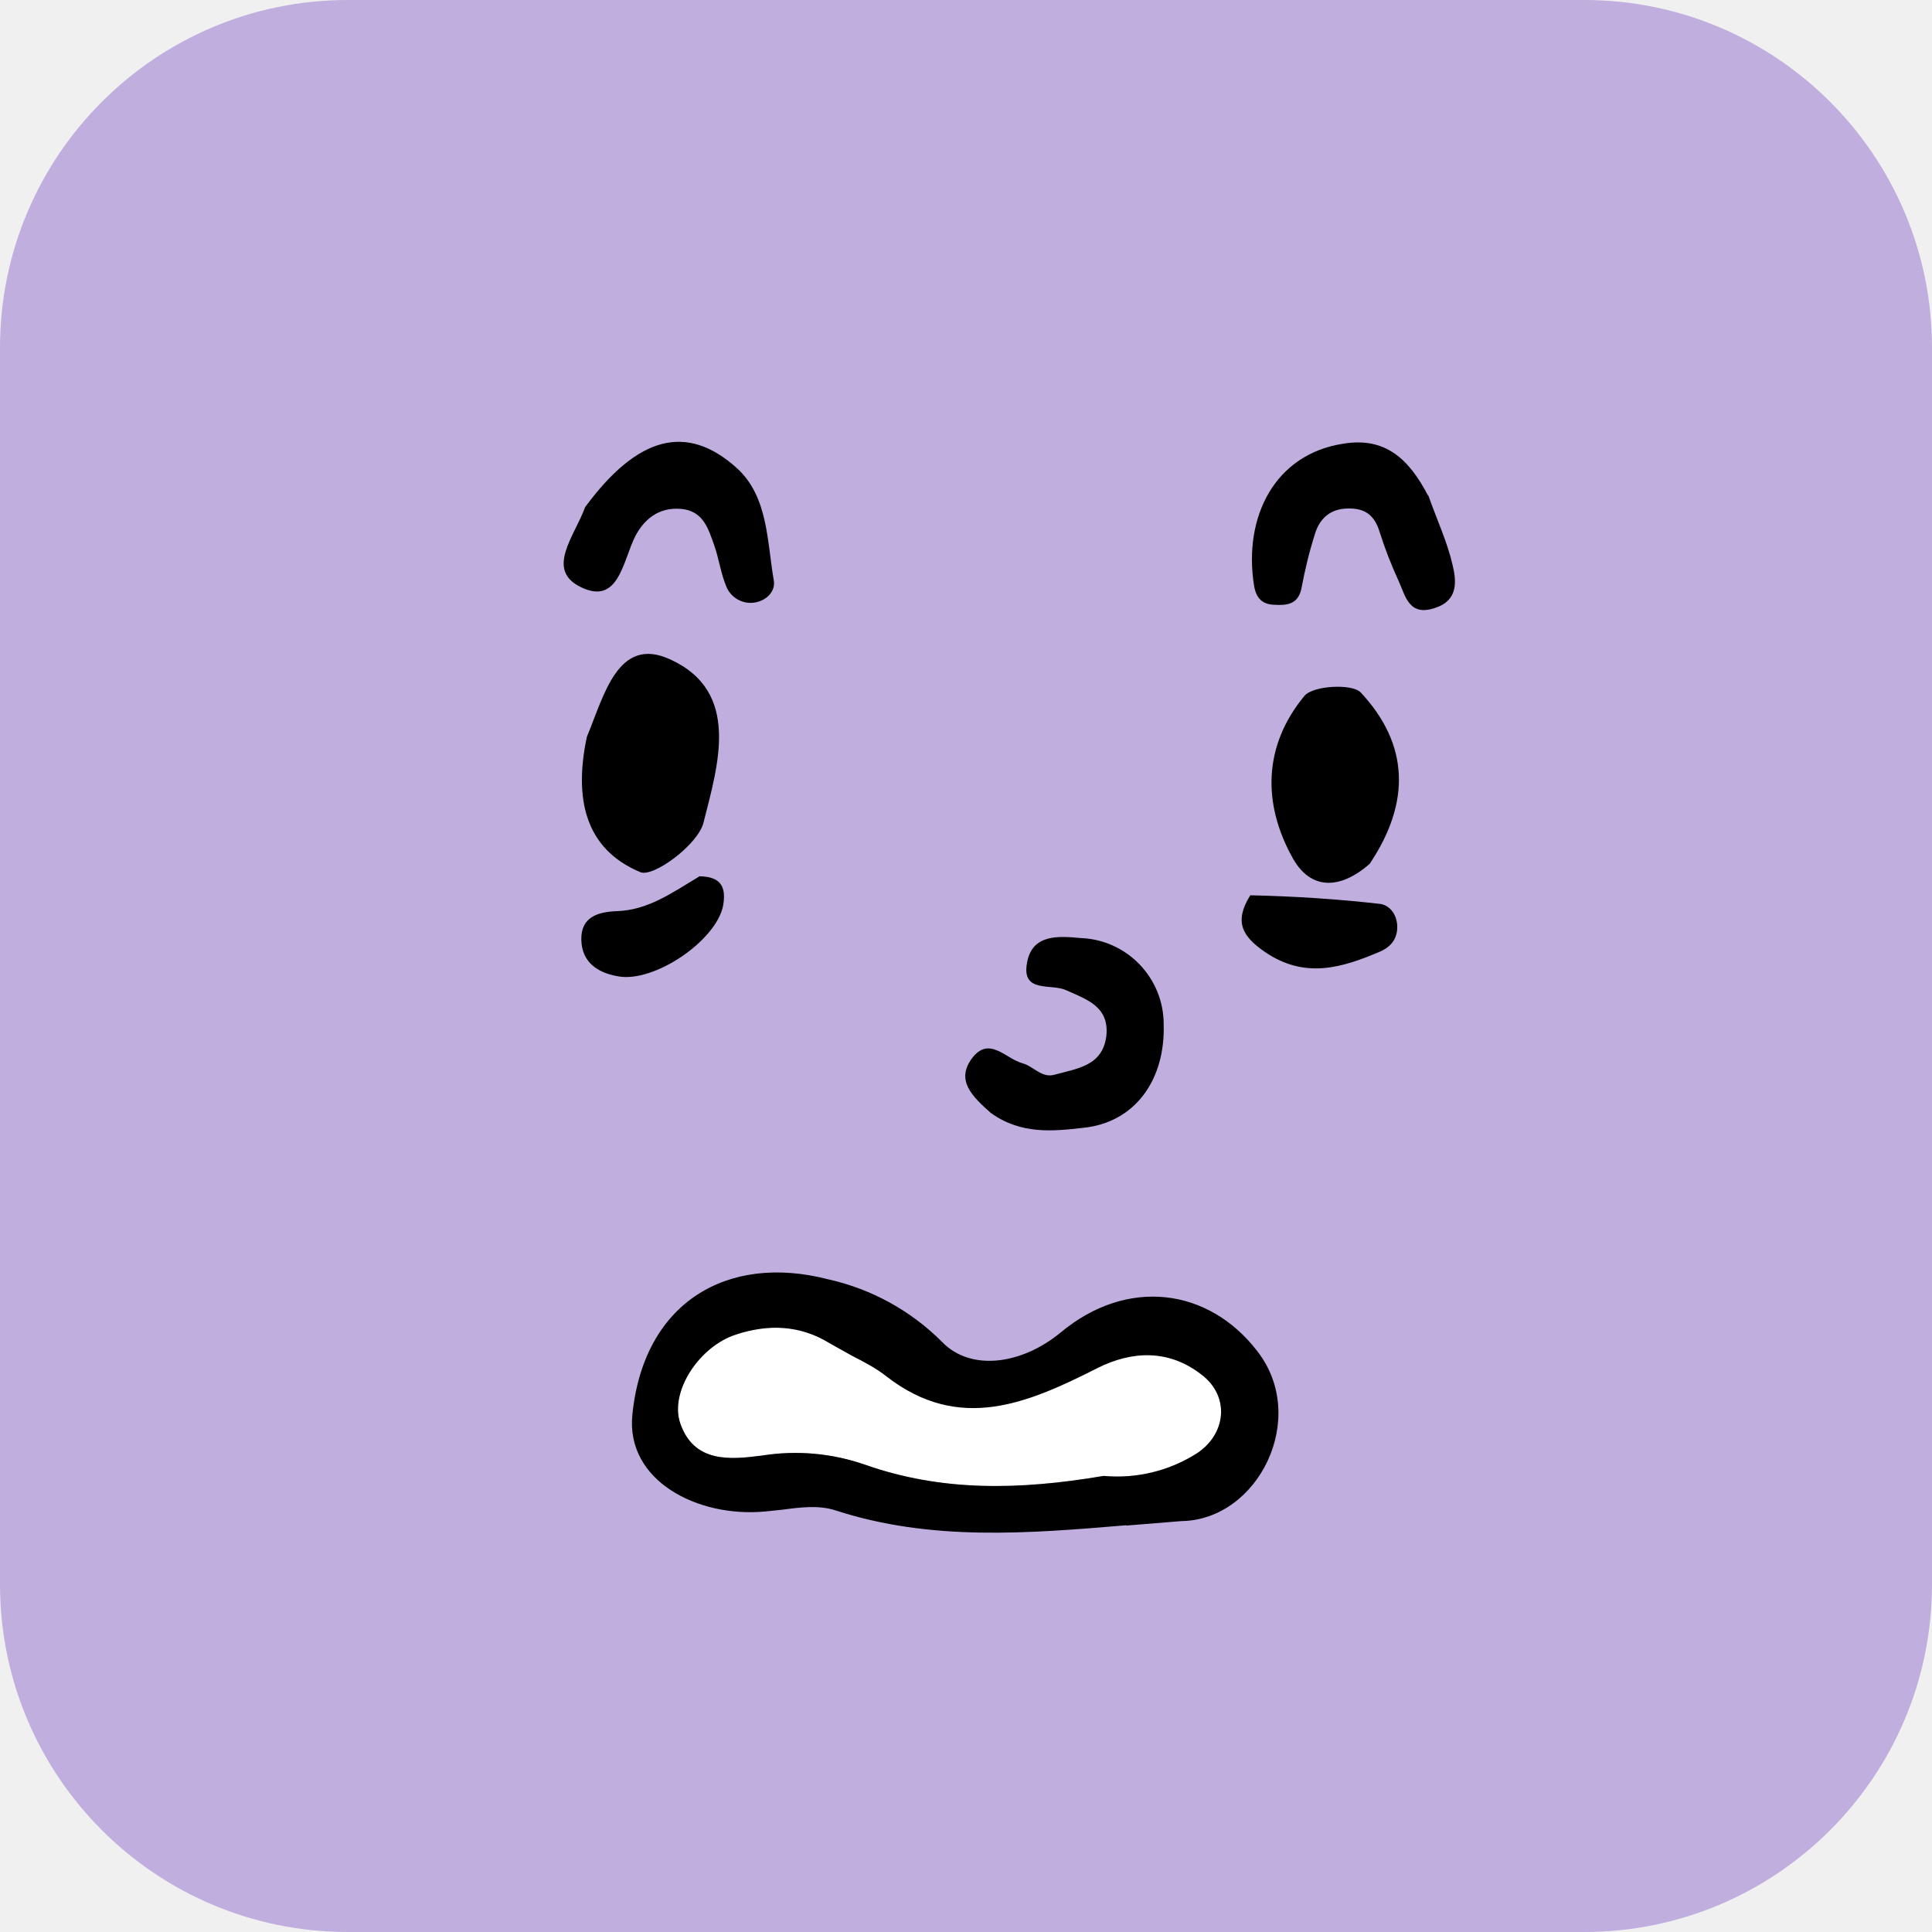
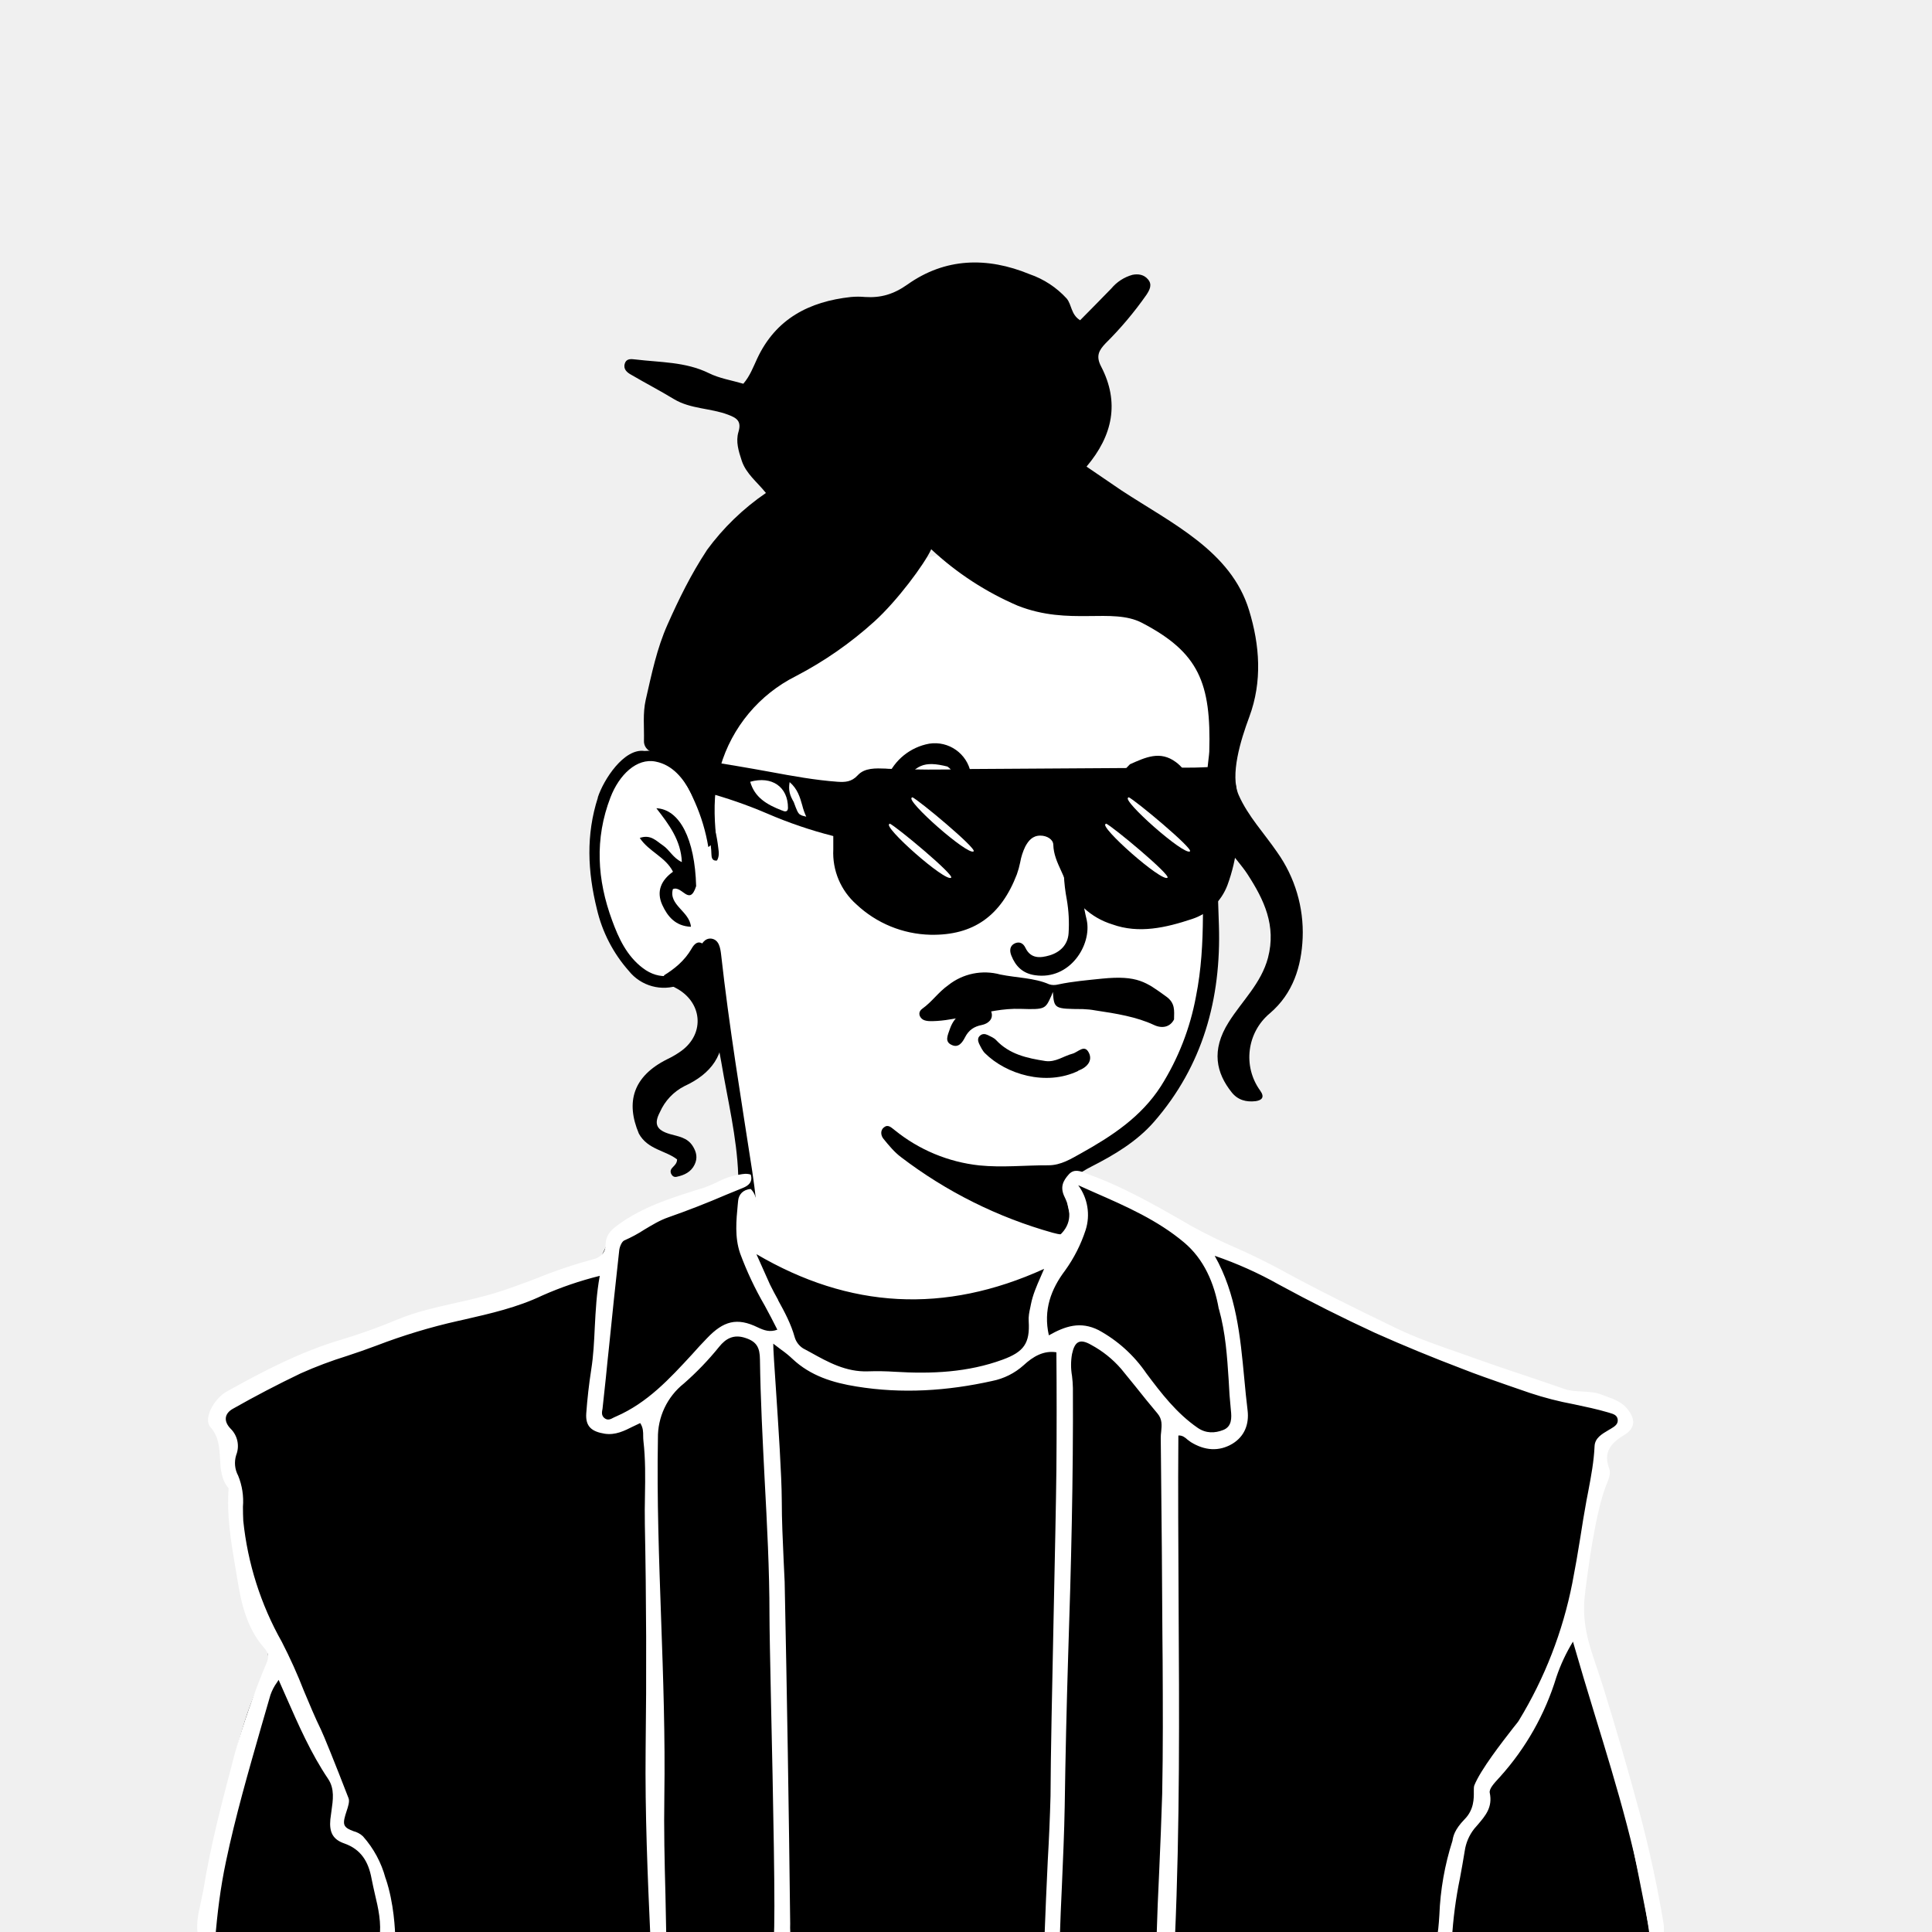
- <svg xmlns="http://www.w3.org/2000/svg" viewBox="0 0 560 560" fill="none" shape-rendering="auto">
-   <mask id="viewboxMask">
-     <rect width="560" height="560" rx="100.8" ry="100.8" x="0" y="0" fill="#fff" />
-   </mask>
-   <g mask="url(#viewboxMask)">
-     <rect fill="#c0aede" width="560" height="560" x="0" y="0" />
-     <g transform="translate(136 328)">
-       <path d="M184 99.8a43 43 0 0 0 26.7-6.4c8.8-5.7 9.9-16.8 1.5-23.1-9.4-7.3-20-7-30-1.9-20.1 10.2-40 18.9-61.2 2.4-5-3.8-11.1-6.1-16.5-9.5a31.1 31.1 0 0 0-27-2.5C66.6 62.2 58 75.4 61.1 84.6c4 11.5 14.5 10.5 23.6 9.3 10.1-1.6 20.4-.7 30 2.7 22 7.7 44.3 7.4 69.1 3.2Z" fill="#fff" />
-       <path fill-rule="evenodd" clip-rule="evenodd" d="m190.4 114.2 16-1.3c22.4-.3 37.1-30 22-49.3-14.2-18.4-37.7-21.3-56.8-5.5-11.4 9.5-26.3 11.5-34.6 2.8a67.3 67.3 0 0 0-33-18.1C74.9 35.3 50.6 49.4 47.3 82c-2 19.1 18.8 30 38.6 28.1l4.8-.5c5.3-.7 10.6-1.4 15.5.2 27.7 9 55.7 6.7 84.3 4.3Zm20.3-20.8a43 43 0 0 1-26.8 6.4c-24.8 4.2-47 4.5-69-3.2-9.7-3.4-20-4.3-30-2.7-9.2 1.2-19.7 2.2-23.7-9.3-3.2-9.2 5.5-22.4 16.2-25.8 9.3-3 18.4-2.8 27 2.5L111 65c3.5 1.8 7 3.6 10 6 21.2 16.4 41 7.7 61.2-2.5 10-5 20.6-5.4 30 1.9 8.4 6.3 7.3 17.4-1.5 23Z" fill="#000" />
+ <svg xmlns="http://www.w3.org/2000/svg" viewBox="0 0 1744 1744" fill="none" shape-rendering="auto" aria-hidden="true">
+   <defs>
+     <g id="head-variant01-c795aeed">
+       <path d="M553 723.7c-99 297-363.7 388.6-503.6 19.8-19.3-50.7 31-69.5 66.2-91.9 24.1-15.3 36.8-28.5 35.3-42.2C144 545 114 365.6 114 365.6l-3-5.8s.7-1.6-2.2 1.2c-3 3-9.9 34.2-37 34.2-24.5 0-49.2-10.9-61-86.3C6.3 281.6 8.7 210 39 197c12.5-5.3 24-7.2 35.2-.8s-13-22 112-126C267.5 2.4 395.8-7.5 447.6 4S551 40.8 574 94.5c27.8 65-25.9 114.3-14 262.5-2.2 53.6.8 171.2-146.6 210.6-28 7.5-19.3 48.4 22.7 58.4 67 21 117 72.3 117 97.9" fill="#ffffff" />
+       <path d="M7.6 228.9c5.2-16.1 23.7-44.7 42.2-42C71.7 185 83.8 198 94 213a140 140 0 0 1 22.4 61.5c.5 3.7 1 7.6-1.2 11.3-4.5.6-4.9-3-5-5.6-.5-20.7-9.7-38.7-18.9-56.1-6.6-12.5-16.2-24.6-31.4-27.6-17.2-3.5-33 12-40.8 32.2-14.5 37.6-12 74.6 1.4 111 5.8 15.9 13.1 32.1 27.8 43.2 14.8 11.3 32.7 9.3 43.6-5.7 2.5-3.4 5.6-6.7 7-10.6 2.1-5.7 5.4-11 11.3-10.3 6.8 1 8 8.3 8.7 14C126.2 436 137 501 147 566c2.6 17.1 5.6 41.7 3.6 52.1-.7 3.7 0 7-4.5 7.8-4.9.7-7-2.1-7.7-6.5-2.3-17-3-23.6-4-49.6-1.2-34.3-9.6-68-15.3-102a604 604 0 0 1-10.9-97c-8.5 12.7-14.8 23.3-26.5 27.2a40.5 40.5 0 0 1-46.1-12.6 128 128 0 0 1-28.8-55.8c-8.4-34-9.9-67.1.9-100.6m572.7-71.5c6.5 4.4 5.7 10 3.7 15.2-21.6 55.7-17.6 113.8-15.8 171.6 2.1 66.4-14.5 126.8-58.7 177.5-15.4 17.6-35.8 29.8-56.5 40.3-21.4 11-25.9 20.1-19.2 43.6 1.3 4.7 4.4 9.6-.2 14.4s-9.8 3.1-15.4 1.7a406 406 0 0 1-137-68.3c-6-4.5-11-10.6-15.8-16.5-2.5-3-3-7.8.5-10.4 3.7-2.9 6.4.1 9.8 2.7A146 146 0 0 0 352 561c21 2.1 41.5-.2 62.3-.1 11.5 0 20.6-5.9 29.5-10.8 27.8-15.5 54.3-32.8 72.2-60.7a230 230 0 0 0 31.6-80.9c9.6-48 5.3-96.6 5.5-146.2 4.2-36.9 8.1-72.7 27.3-104.8M60.6 238.6c21 1 34.7 28 35.8 70.3-6 18.8-12.8-1-21 2.7-4 14.5 15.1 20 16.3 34-14-.6-21.1-9.3-25.9-19.8-5.5-12.2-1-22.2 9.7-29.9-6.7-13.4-21.7-18-30-30.5 10-3.5 15.1 2.9 21 6.8 5.9 4 9 11.3 17 15-.8-19.8-11.7-34-23-48.6" fill="#000000" />
    </g>
-     <g transform="translate(246 125)">
-       <path d="M41.2 197.6c-5.4-4.8-10.2-9.4-5.5-15.8 5-6.7 9.8.1 14.7 1.4 3.2.9 5.6 4.4 9.3 3.3 6.5-1.8 14-2.5 15-11.4.8-8.5-6-10.5-11.7-13.1-4.4-2-13 1-11.3-8 1.5-8.3 9.1-7.7 15.6-7.1a25 25 0 0 1 24 25c.5 16.2-8.4 28.5-23.3 30-8.7 1-18 2-26.8-4.3Z" fill="#000" />
+     <g id="clothes-variant06-c795aeed">
+       <path d="M1339 719 30 721.7s25.8-189 56.2-235.7c16.3-25-10.6-45-16.4-70.3S58 357.8 59.3 348.3A173 173 0 0 0 55 305c-3-14-.2-28.3-7-40.5-7-12.1-8-25 0-30.7 8-5.8 341.2-123.5 341.2-123.5l10.3-21.6s47-34.8 72.2-40.7 47.1-9.7 47.1-9.7-5.2 24.3-1.4 36.6c4 12.4 93 68.9 154.7 63.8 72-6 139.4-45.2 144.8-60.7s-3.3-19-6.6-31.8c-3.4-12.8 4.8-17.6 19.3-9.6s211.3 110.9 254 130.4c42.6 19.6 202.6 69.4 202.6 69.4s30.2 8.8 26.7 17.2c-7.6 17.9-24.1 1-24.1 49.6 0 30-25.3 125.6-25.3 125.6s39.6 123.7 46.2 148.2 29.3 142 29.3 142" fill="#000000" />
+       <mask id="clothesVariant06-a" style="mask-type:luminance">
+         <path d="m555 718.7-12-460h266.5l-9.5 460z" fill="white" />
+       </mask>
+       <path fill-rule="evenodd" clip-rule="evenodd" d="M436.2 721.7c-2.6-57.2-5-114.3-4.4-171.6q1.3-101.8-.7-203.6-.2-13 .1-25.7c.3-16.5.5-33-1.4-49.5q-.2-2-.2-4.3c0-3.7 0-7.6-2.7-11.7l-6.3 3c-8 4-16 8.1-25.8 6.6-11.6-1.9-17.4-6.4-16.6-18.3a489 489 0 0 1 4.5-39.6c2-12.6 2.6-25.3 3.2-38.2.8-15.2 1.6-30.7 4.5-46.4a315 315 0 0 0-52 17.8c-22.4 10.7-46.6 16.2-70.6 21.7l-5.4 1.2q-37.4 8.4-73.4 22.2-13.3 5-26.8 9.4a376 376 0 0 0-41.7 15.7 994 994 0 0 0-61.3 32c-7.5 4.2-8.7 11.1-2 18a22 22 0 0 1 5 23.8 24 24 0 0 0 1.8 18.6 61 61 0 0 1 4.3 28q0 6.5.3 12.7a281 281 0 0 0 34.8 109.3 468 468 0 0 1 20 44.4c5 11.8 9.8 23.6 15.4 35 2 4 12.6 30 24.9 61.9 1 2.8-.4 7.2-1.9 11.7-1.5 4.6-3 9.3-1.9 12.2 1.2 3 4.6 4.3 8.2 5.7a19 19 0 0 1 8.6 4.7 93 93 0 0 1 20.3 37.7l.2.4c7.5 22.1 8.5 47 8.6 54a33 33 0 0 1-14.3.2c2-14.3-1-27.3-4.1-40.3q-1.6-6.9-3-13.9c-2.8-15.3-9.5-26.4-24.5-31.7-10.5-3.6-13.8-10.2-12.7-21.8l1-7.5c1.4-9.9 3-20.1-3-29-15.5-23-26.6-48.3-37.9-74l-6.8-15.4-1.4 2.2a43 43 0 0 0-6 11.5l-8.4 29C73.2 570 61.6 610 53 651c-5 23.5-7.9 47-9.8 70.8H28.7c-3.5-11.5-1-22.5 1.5-33.5l2.3-11.1C39 636.8 49.4 597.4 59.8 558l.5-2.1a710 710 0 0 1 29.5-84.5c2.3-5.6 1.2-9.2-2.8-13.7C71.8 440.2 66.7 418 63.2 396l-1.8-10.8c-4-23.5-7.9-47-6-71-6.7-7.8-7.3-17.4-7.8-27-.6-10-1.2-20-8.7-28.3-6.4-7 2.5-25.2 15-32.2 33.2-18.5 66.8-36 103.5-46.8a517 517 0 0 0 50.6-18.2c16.9-7 34.5-10.8 52.1-14.8q16.8-3.6 33.2-8.2c13.6-4 26.7-9 40-14a420 420 0 0 1 51-17.2c7-1.7 11.3-6.1 11.4-13.6.1-7.7 4.2-12.3 10.1-16.7 22.5-16.9 48.7-25 74.8-33.2l3.4-1q6.2-2.2 12-5a65 65 0 0 1 20.5-7c3.3-.6 6.5-1.2 10.2 0 2 6.6-2 9.9-6.8 11.9l-15.4 6.3a806 806 0 0 1-52.3 20.4c-7.8 2.7-14.7 7-21.6 11.1q-8.6 5.6-18 9.7c-2.3 1-4.2 5.6-4.6 8.7q-4.9 44-9.3 88l-1.4 13.2-1.4 14.1-3 27.9c-.6 3-1.2 6.1 1.7 8.5 3 2.4 5.7 1 8.4-.5l2.2-1c28.3-12.3 48.4-34.2 68.5-56q6.7-7.6 13.6-14.7c14.7-15.4 26.9-18.9 45.7-9.7 5.7 2.7 10.9 4.6 17.7 2.1q-5.5-11-11.4-21.8a302 302 0 0 1-22.2-47.1c-5-14.6-3.5-29.6-2.1-44.4l.3-3c.5-5.6 4.3-10.2 11.4-10.7 5.9 5.8 6 15.3 6 21-.2 25 18.1 33.3 34.7 40.8l.5.3c50.3 22.9 103.7 25 157.4 16.8a150 150 0 0 0 80.3-37.2c11.4-10.4 10-22.9 4.5-34.3-4.5-9-1.5-14.8 3.7-20.6 4.7-5.2 10.3-3 15.5-1l2.3 1c30.8 11 59 27.2 87.4 43.4l5 3a493 493 0 0 0 41.3 20.2q19.3 8.5 38 18.5c34.6 19 70.1 36.4 105.7 53.6 18.5 9 38.1 15.7 57.7 22.5l16.3 5.8q20.9 7.4 41.8 14.3 18 6 35.8 12.2c5.4 2 11 2.2 16.6 2.5 5.9.3 11.8.6 17.5 2.8l4.5 1.7c7 2.5 13.8 5 18.8 11.2 7.6 9.5 7.3 17.4-3 23.7-12.2 7.3-18.8 15.5-13.4 30.2 1.6 4.4-.3 9-2 13.3l-.5 1.2-.2.5c-10 25-16.8 79.6-18.6 93.4l-.3 2.8c-3.7 27 2.8 46 10.2 67.7l5.4 16.4q17.9 57.6 33.6 115.8 13 49 21.4 99c.6 3.4.4 7 .3 11l-.2 3a25 25 0 0 1-12.2.2c-9.4-69.9-29.7-136.2-50-202.4q-10.1-32.8-19.6-65.7a158 158 0 0 0-15 32.1 238 238 0 0 1-50.9 90l-1.2 1.3c-4 4.4-8.8 9.5-8 13.1 2.7 13-3.9 20.6-10.7 28.6l-3.3 3.8a42 42 0 0 0-8.6 20q-2 12.3-4.3 24.6a383 383 0 0 0-7.3 55.5h-14.3c2-6.1 2.4-13.2 3-22.2a251 251 0 0 1 11.8-67c.7-4 1.7-9.9 11-19.5 8.5-8.6 8.4-18.8 8.3-25.2q-.1-3.6.4-5.2c5.6-14.2 25.4-39.5 35.1-52q4.7-5.7 5.4-7.1a379 379 0 0 0 48-123.6q4-20.6 7.3-41.6 2.5-16.5 5.5-33l1.7-8.8c2.5-13.3 5-26.5 5.6-40.2.3-7.4 6.6-11 12.5-14.5l1.3-.8.5-.2.4-.3c3.3-2 6.7-4 6.2-8.3-.5-4-3.9-5-7.3-6l-1.3-.4c-10.2-3-20.7-5.2-31.1-7.4a300 300 0 0 1-39.6-10.2l-20.3-7c-13.9-4.9-27.7-9.6-41.3-15a1511 1511 0 0 1-77.9-32.1 1476 1476 0 0 1-87-43.7 346 346 0 0 0-58-26c19.6 34.7 23.1 72.8 26.7 110.8q1.3 14.6 3 28.8c1.5 12.7-3 23.5-13.6 30-12.3 7.4-25.3 6.2-37.6-1.4l-3-2.2c-2.2-2-4.6-4-8.3-3.8-.4 49.6 0 99.2.2 148.8.6 101.4 1.2 203-3.3 305a42 42 0 0 1-16.6.3q.9-30.6 2.4-60.7 1.6-35 2.7-70c.8-39.9.6-79.7.4-119.6l-.2-22.4q-.4-79.5-1.3-159.2l-.2-19.9q0-3 .4-5.9c.5-5.5 1.1-11-3.3-16.2q-10.1-12-19.8-24.3L861 206.3a96 96 0 0 0-27-21.6c-10.4-6-14.9-3-17.3 8.3a57 57 0 0 0 0 19.7q.7 5.6.8 11c.4 80.8-1.6 161.5-4.3 242.2q-2.1 67.6-3.1 135.4c-.4 23.7-1.5 47.4-2.5 71q-1.2 24.7-2 49.6c-4 0-9.9-.5-13.8-1.3.8-23.1 2-48.1 3-70.2a1849 1849 0 0 0 2.5-58.5c.1-34.5 1.5-99.8 2.8-162.4 1.1-52.7 2.2-103.4 2.5-132.4a6423 6423 0 0 0 0-105.7c-11.4-1.8-21 3.7-29.6 11.7a60 60 0 0 1-28.4 14.2c-40.4 9-81.3 11.7-122.4 5-21.3-3.4-41.6-9.6-57.9-25q-4.5-4.3-10.6-8.6l-6.7-5.1c0 4.7 1 20.7 2.4 40.7 2.2 33.3 5.2 77.9 5.3 100.7 0 18.2.9 36.4 1.7 54.6l.9 19a33762 33762 0 0 1 5 308.7c-.1 4.8-.3 9.7 1.7 14.4q-8.3.2-16.6-1c1.8-17.9-.6-131.4-2.4-212.6-.8-37.8-1.4-68.6-1.4-79.5 0-41-2.2-82.1-4.4-123.1-1.8-35.9-3.7-71.7-4.2-107.6-.1-10.7-2.9-16.2-13.3-19.5-10.6-3.5-17.7.8-23.5 8a266 266 0 0 1-31.9 33.2 62 62 0 0 0-23.4 49.5c-1 54.5 1 108.8 2.9 163.2 1.9 53.2 3.7 106.4 2.9 159.6-.5 29.7.2 59.5 1 89.2l.8 40.6zm513-569.4c-4.1-23.4-13.4-45-31.4-60.1-23.8-20-52.1-32.5-80.7-45l-14.8-6.6A45 45 0 0 1 829 81a133 133 0 0 1-18.5 36.5c-12.7 16.8-19.9 35.7-14.7 58.6 14.7-8.3 28.4-13 44.9-4.7a124 124 0 0 1 43.1 39c13.6 18.2 27.3 36 46.2 49.1 7.6 5.3 15.7 5 23.3 2 7.7-3.1 7.6-10.8 6.8-17.9q-1.4-13.5-2-27.3c-1.4-21-2.7-42.2-8.8-64m-397.8-8q-3.9-6.9-7.5-14.2l-12.2-27.3c84 49.3 169.7 54.2 259.7 13.3l-3.2 7.4c-3.6 8.2-7 16-8.7 24.6l-.6 3c-.9 4-1.7 8-1.4 12.3 1.2 19.9-4.4 27.6-23.4 34.6-31.6 11.6-64.2 13-97.3 11a243 243 0 0 0-24.4-.4c-19.7.7-35.9-8.2-52-17.2l-6.5-3.5a18 18 0 0 1-7.6-10c-3.3-12-9.1-22.8-15-33.5" fill="#ffffff" />
    </g>
-     <g transform="translate(-45 137)">
-       <path d="M407.4 122.5c13 .3 25.4 1.1 37.6 2.5 3 .4 5 3.3 5 6.7 0 3.3-1.7 5.6-4.7 7-11.2 4.8-22 8.2-33.7.2-6.5-4.5-9-8.7-4.2-16.4ZM247.6 117c7 0 7.8 3.8 7 8.5-2 10.2-20 22.4-30.4 20.5-5.9-1-10.5-4-10.7-10.5-.2-6.7 4.8-8.2 10.3-8.4 9-.3 15.8-5.2 23.8-10ZM215.1 76.6c5-12 9-29.4 24.1-22.5 20.7 9.4 13.9 30.7 9.7 47.4-1.6 6.3-14.5 15.9-18.3 14.3-16.3-6.8-19.2-21.7-15.5-39.2ZM442 113.4c-8.6 7.5-17 7.6-22.2-1.5-9-16-8.6-32.8 3.3-47.2 2.5-3 13.8-3.6 16.3-1 14 15 14.6 31.8 2.6 49.7Z" fill="#000" />
+     <g id="hair-variant57-c795aeed">
+       <path d="M372 274.8a220 220 0 0 1 53.4-51.7c-8-10-17.8-17.2-21.8-29-2.9-8.8-5.6-17.4-3-26.1 2.9-9.7-1.4-12.6-9.5-15.6-15.9-6-33.7-5-48.7-14-12.7-7.7-25.8-14.5-38.6-22-3.7-2-7.4-5-5.8-10.1s6.3-4 9.8-3.7c22.2 2.7 45 2 66 12.3 9.6 4.8 20.7 6.5 31.2 9.6 6-7 8.9-15 12.5-22.7 16.8-36 47-51.5 84.6-55.6q6.5-.6 12.8 0c14.2.9 25.7-2.4 38.3-11.3 34-24.1 71.8-25.1 110.2-9.3a81 81 0 0 1 33.5 22c4.7 5.7 3.7 14.3 12.1 19.6 9.1-9.3 18.8-18.9 28.2-28.7a38 38 0 0 1 19-12.3c5.3-1.1 10.5-.2 14 4 4.2 4.7 1.6 9.6-1.3 14A319 319 0 0 1 732 88c-6 6.3-9 11.5-4 21 16.7 32.2 10.6 62.2-13.2 90.3l31.4 21.4c45.7 30 99 54.8 115.3 108.2 9.7 31.6 12.1 64.4.2 96.4-7.7 20.7-17.6 52.4-9.5 70.6 8.4 19 23 34.4 34.7 51.5a125 125 0 0 1 23 77.4c-1.1 25.5-8.5 50-29.6 68a51.5 51.5 0 0 0-8.8 69.7c4.4 6 1.6 8.8-4 9.6-8.4 1-16.1-.9-21.7-8-13.7-17.2-18.9-37.7-2.6-63.4 12-19.1 29.2-34.8 35.4-58 7.6-29.1-3.5-52.3-18.4-75.3-9.8-15.2-32.6-36.3-35.6-55.2-4-25 .8-49.4 1-55.5 1.8-62.4-9.6-89.7-60.8-116.4-27-14-65.5 2.9-112-15.4a271 271 0 0 1-78.2-51c-5.8 13-30.7 46.6-51.4 65.3a338 338 0 0 1-70.7 49.2 133 133 0 0 0-68.2 81.7c-5.5 18.3-6 37.6-4.5 56.7.4 5.6 1.4 10.8-6.4 15.9a168 168 0 0 0-12.2-40.7c-8.2-19.2-18.6-36.8-39.2-45.3a10 10 0 0 1-6.7-10c.3-12.2-1.2-24.5 1.6-36.9 5.3-23.1 10-46.4 19.8-68.2 10.1-22.7 21-45 35.3-66.7m-61.3 526.5c-12.1-28.6-5.1-51.7 25.3-67q7-3.3 13.1-7.7c21.7-15.9 18.8-44.6-5.5-57-4.3-2.2-8.2-4.7-10.3-11.1 9.7-6 18.6-13.2 24.9-24 5.1-9.2 10.7-6.7 16 2.8 7.6 13.5 1 28.7 6.4 42.4 2.8 7 4 14.8 5 22.4 4.1 27.8-10 45.4-33.7 56.3a48 48 0 0 0-22.2 23.5c-5.7 10.8-3 16.3 9 19.8 7.6 2.2 15.6 3 20.6 10.8 3.6 5.7 4.5 11 1.7 16.8-3.2 6.7-9.4 9.6-16.3 11-2.4.5-4-.8-5-3-2-5.6 5.4-6.2 5.5-12.7-10-8-26.6-8.8-34.5-23.3" fill="#000000" />
    </g>
-     <g transform="translate(-45 137)" />
-     <g transform="translate(119 114)">
-       <path d="M295 29.6c2.6 7.3 5.5 13.5 7 20 1.2 4.9 1.7 10.4-5 12.6-7.6 2.6-8.6-3.4-10.6-7.8a120 120 0 0 1-5.5-14.2c-1.5-4.9-4.3-7-9.4-6.8-5 .1-8 3-9.3 7.2-1.7 5.3-3 10.7-4 16.1-1 4.5-4.2 4.8-7.8 4.6-3.6-.1-5.3-2-5.9-5.5-3.2-20.1 6.1-38.2 25.9-41.2 12.2-2 19 4.5 24.5 15ZM50.6 33C65.7 12.5 80 8.5 94.6 21.7c9.1 8.3 8.7 21.2 10.7 32.6.5 3-2 5.7-5.3 6.3-3.5.7-7-1.2-8.4-4.4-1.7-4-2.2-8.3-3.6-12.2-1.7-4.8-3.2-10-9.7-10.5-6.4-.5-10.6 3-13.2 8-3.6 7.2-4.8 20-15.7 14.7-10.4-5-1.9-14.7 1.2-23.2Z" fill="#000" />
+     <g id="mouth-variant23-c795aeed">
+       <path d="M182.3 94.7c-29.2 14-65.1 3-84.2-16-2.3-2.3-3.8-5.6-5.3-8.6-1-2.3-1.6-5 .7-7.1s4.7-1.8 7.1-.7c2.6 1.3 5.6 2.5 7.5 4.5 12.1 13 28 16.4 44.7 19C162 87 169 81.3 177 79.2c5.3-1.4 11-9 15-.7 3.3 6.8-1.3 12.9-9.7 16M66.6 56.4C71 44.2 80.3 39.6 90.8 36.9c5-1.3 10.8-1.7 13 4.3 2.4 7-3.2 10.9-8.3 12-7.3 1.4-12 4.6-15.4 11.2-2.2 4.3-5.7 9.7-11.7 7-7.2-3-3.8-9-1.8-15" fill="#000000" />
    </g>
+     <g id="beard-variant09-c795aeed">
+       <path d="M406.9 115c-3.2 6.7-10.3 9-18.3 5.2-15.6-7.3-34-10.3-52.8-13.1q-5.4-1-11.2-1.2c-26-.2-26-.2-27.2-15.5L296 94c-5.4 11.8-5.4 12.4-27.4 11.7-16.5-.6-30.7 3.1-45.4 6-10 1.9-19.6 4.2-30.3 4.9-5.4.3-11 .6-13.8-2-2.9-2.7-3.1-6.5.4-9 9.2-6.6 14.2-14.7 23.5-21.3a53 53 0 0 1 47-9.6c14.7 3 31 3 44 8.8q3.8 1.3 8.5.1c12.7-2.7 26-3.8 39.4-5.2 32.1-3.2 39.9 3.3 57.6 16 8.6 6 7.4 13 7.3 20.6" fill="#000000" />
+     </g>
+     <g id="nose-variant12-c795aeed">
+       <path d="M76.7 81.4a206 206 0 0 0 3.3 80.2c4.7 22.4-15.2 54.4-46.8 49.7-11-1.6-17.5-8.1-21.3-17.8-1.7-4.3-1.5-8.8 3.3-11 4-1.7 7.4-.2 9.4 4 4.8 10.1 13.4 9.4 21.9 6.9 9.6-2.9 16.4-9.6 17.1-19.9q1-15.2-1.6-30.4a159 159 0 0 1 8.8-89.5c2.2-5.7 5.4-10.9 11.9-8.3 7.5 3 1.8 8.8.7 13.1-1.7 7.4-4.2 14.7-6.7 23" fill="#000000" />
+     </g>
+     <g id="eyes-variant04-c795aeed">
+       <path d="M212.2 70q19.4.3 37.6 2.4c3 .4 5 3.3 5 6.7q-.1 5-4.7 7c-11.2 4.8-22 8.2-33.7.2-6.5-4.5-9-8.7-4.2-16.4M52.4 64.4c7 0 7.8 3.8 7 8.5-2 10.2-20 22.4-30.4 20.5-5.9-1-10.5-4-10.7-10.5-.2-6.7 4.8-8.2 10.3-8.4 9-.3 15.8-5.2 23.8-10M20 24c5-12 8.8-29.4 24-22.5C64.7 11 58 32.2 53.7 49 52 55.2 39.2 64.8 35.4 63.2 19.1 56.4 16.2 41.5 20 24m226.8 36.8c-8.6 7.5-17 7.6-22.2-1.5-9-16-8.6-32.8 3.3-47.2 2.5-3 13.8-3.6 16.3-1q20.8 22.7 2.6 49.7" fill="#000000" />
+     </g>
+     <g id="glasses-variant01-c795aeed">
+       <path fill-rule="evenodd" clip-rule="evenodd" d="m264 13.2 78.4-.5 125.6-.8 6.2-.2c7.2-.4 14.6-.7 21 2.4 10.1 5 10.7 15 11.3 24.4q0 2.3.3 4.4c2.2 25.6-.2 51-9.1 75.1a51 51 0 0 1-32 30.6c-23.5 7.8-48 13.5-72 4.8a66 66 0 0 1-42.1-39q-1.9-4.8-4.1-9.5c-3.4-7.4-6.8-14.8-7-23.5-.2-4.7-5.7-8.1-11.7-8.1-7 0-10.7 4.5-13.6 9.9a54 54 0 0 0-4.6 14.3q-1.1 5.5-3 10.8c-14.2 37-38.8 55.3-78.1 54.5a101 101 0 0 1-66.7-27.4 62 62 0 0 1-20.9-49.6V73.7a395 395 0 0 1-59.6-20.3 417 417 0 0 0-56-19.4c-3.3-.8-5.5-2-6.8-4.9-4-8.3-9.6-15.5-16.6-24.5L0 1l18.8 3.3c12.9 2.3 24.8 4.4 36.8 6.3q14.8 2.5 29.5 5.2c20 3.7 40.2 7.4 60.7 8.9 6.6.4 12.5.3 18.2-5.9 6.2-6.8 16.3-6.3 25-6l2.8.2c23.7.8 47.3 1 72.2.2M95.8 50.6c2.8 1.5 5.2 1.1 5.2-2.4 0-18.9-14.5-29-34.1-23.5 4 14 14.6 20.5 28.9 26m16 3.6c-2-1.5-3-4.2-5.6-11.3-3.5-6-5-10.6-3.7-18 7.2 6.2 9.3 13.6 11.4 21q1.3 5.3 3.6 10.2c-2.7-.6-4.4-1-5.7-2" fill="#000000" />
+       <path d="M286.6 43.7c-.7-6 3.1-7.4 7-7.4q28.6-.1 57.2.5c4.4 0 8.5 2 11.1 5.5-6.9 8.1-53.6 9.4-75.3 1.4" fill="#000000" />
+       <path d="M192.6 62.4c-.8-.3 1 0 0 .4-6.7 2 50.6 52.8 55.7 48.5 3-2.5-49.5-46.3-55.7-49M213 38.6c-.9-.3 1 0-.1.4-6.7 2 50.7 52.8 55.7 48.5 3-2.5-49.5-46.3-55.6-49m175 23.9c-1-.3 1 0-.2.4-6.6 2 50.7 52.8 55.8 48.5 3-2.5-49.5-46.3-55.7-49m20.4-23.7c-.9-.3 1 0-.1.4-6.6 2 50.7 52.8 55.7 48.5 3-2.5-49.5-46.3-55.6-49" fill="#ffffff" />
+     </g>
+     <g id="eyebrows-variant12-c795aeed">
+       <path d="M80.4 35C59 29.6 51 33.2 39 52.6c-2.4 4-3.4 11.4-10.6 7-5.6-3.4-5.3-8.8-2.6-14.6a51 51 0 0 1 38-30.7 33 33 0 0 1 37.5 26.4c.9 5.3.1 10-4.8 13.6-11.2-1.3-8-14.2-16-19.1m164.7-2.4c14-6.2 27-12.4 41.2-1.9q7.8 5.7 11.3 14.7c2 5 2.3 10.7-2.7 13.8-5.7 3.5-8.1-2.1-11-5.6-10.4-12.8-18.4-13.7-32.4-4.6-4 2.6-6.8 8-13.5 7-5.7-9.6-.1-16.3 7-23.4" fill="#000000" />
+     </g>
+     <clipPath id="clip-c795aeed">
+       <rect width="1744" height="1744" rx="0" ry="0" />
+     </clipPath>
+   </defs>
+   <g clip-path="url(#clip-c795aeed)">
+     <use transform="translate(532 491)" href="#head-variant01-c795aeed" />
+     <use transform="translate(151 1029.3)" href="#clothes-variant06-c795aeed" />
+     <use transform="translate(266 221.9)" href="#hair-variant57-c795aeed" />
+     <use transform="translate(791 872)" href="#mouth-variant23-c795aeed" />
+     <use transform="translate(653 805)" href="#beard-variant09-c795aeed" />
+     <use transform="translate(901 669)" href="#nose-variant12-c795aeed" />
+     <use transform="translate(805.2 732.6)" href="#eyes-variant04-c795aeed" />
+     <use transform="translate(610.3 681)" href="#glasses-variant01-c795aeed" />
+     <use transform="translate(775 657)" href="#eyebrows-variant12-c795aeed" />
  </g>
</svg>
